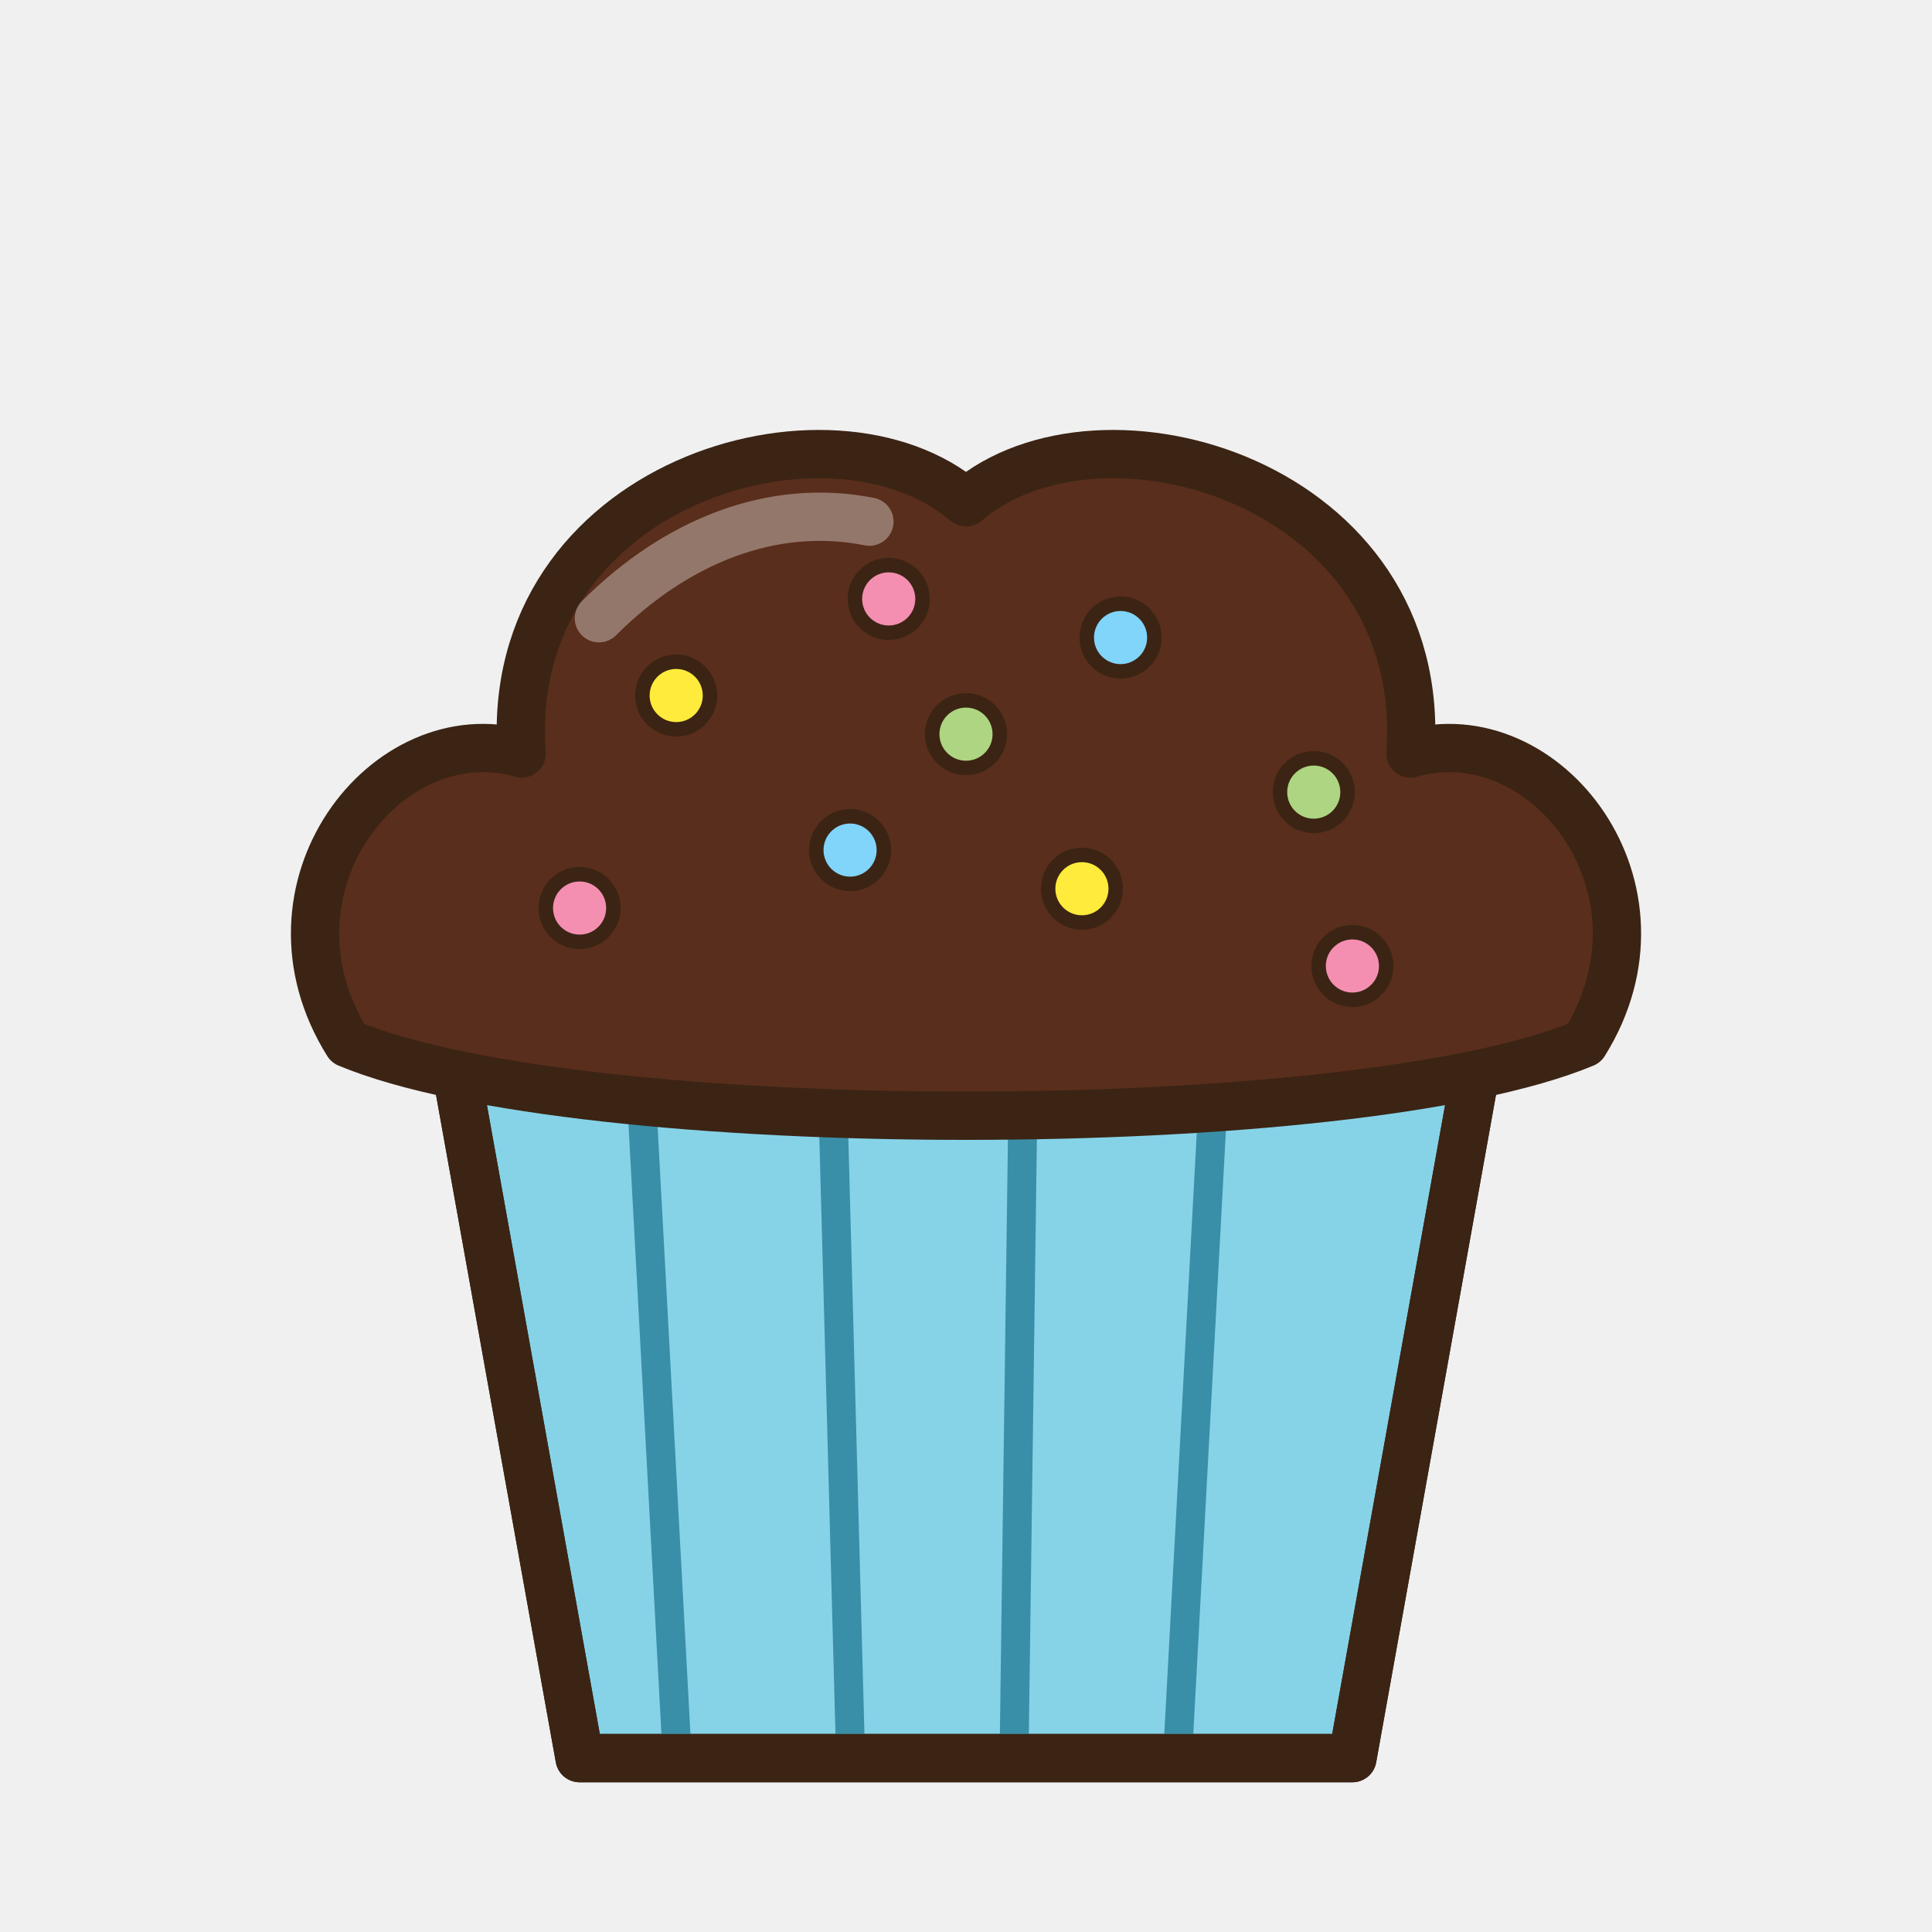
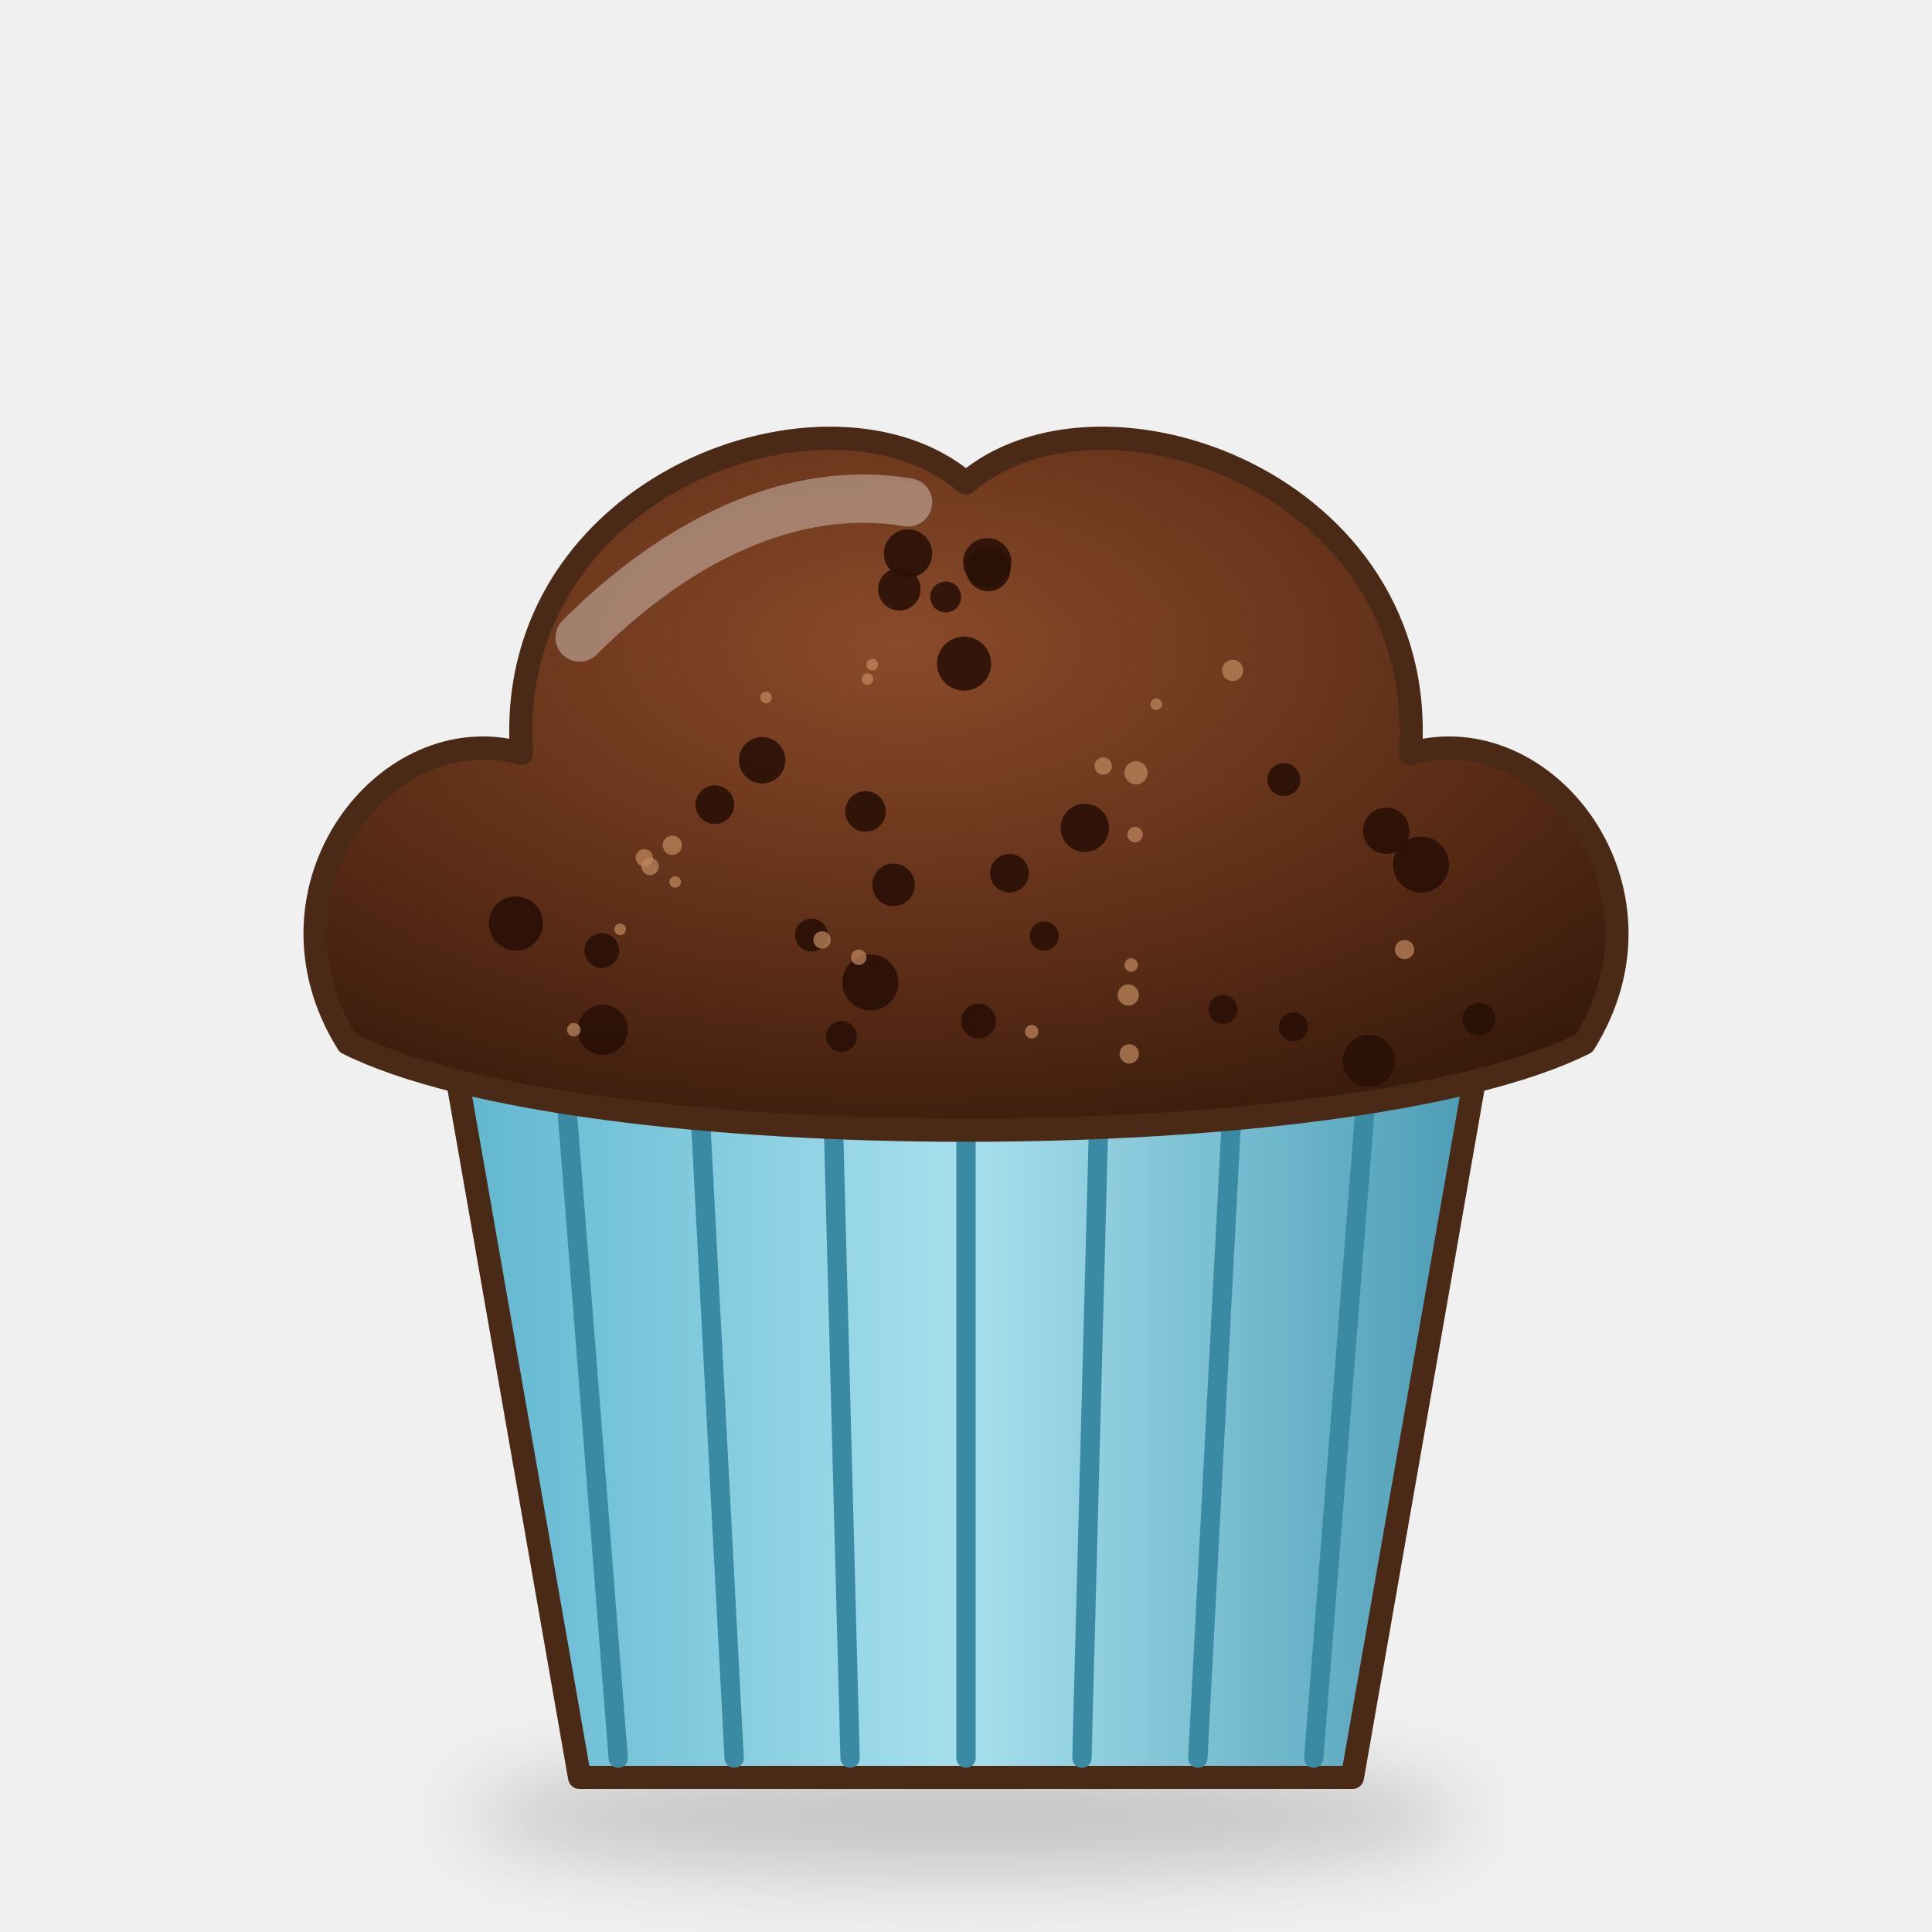
<svg xmlns="http://www.w3.org/2000/svg" width="200" height="200" viewBox="0 0 200 200" role="img" aria-label="Muffin">
-   <g stroke="#3b2414" stroke-width="5" stroke-linejoin="round" stroke-linecap="round">
-     <path d="M46 104 L154 104 L140 182 L60 182 Z" fill="#86d3e8" />
-     <path d="M66 106 L70 180" stroke-width="3" stroke="#3a8fa8" />
-     <path d="M86 106 L88 180" stroke-width="3" stroke="#3a8fa8" />
-     <path d="M106 106 L105 180" stroke-width="3" stroke="#3a8fa8" />
-     <path d="M126 106 L122 180" stroke-width="3" stroke="#3a8fa8" />
-     <path d="M46 104 L154 104 L140 182 L60 182 Z" fill="none" />
-     <path d="M36 108 C 26 92, 40 74, 54 78 C 52 50, 86 40, 100 52 C 114 40, 148 50, 146 78 C 160 74, 174 92, 164 108 C 140 118, 60 118, 36 108 Z" fill="#5a2e1c" />
-     <circle cx="70" cy="72" r="3.5" fill="#ffeb3b" stroke-width="1.5" />
-     <circle cx="92" cy="62" r="3.5" fill="#f48fb1" stroke-width="1.5" />
-     <circle cx="116" cy="66" r="3.5" fill="#81d4fa" stroke-width="1.5" />
-     <circle cx="136" cy="82" r="3.5" fill="#aed581" stroke-width="1.5" />
-     <circle cx="60" cy="94" r="3.5" fill="#f48fb1" stroke-width="1.5" />
-     <circle cx="88" cy="88" r="3.5" fill="#81d4fa" stroke-width="1.5" />
-     <circle cx="112" cy="92" r="3.5" fill="#ffeb3b" stroke-width="1.5" />
-     <circle cx="140" cy="100" r="3.5" fill="#f48fb1" stroke-width="1.5" />
-     <circle cx="100" cy="76" r="3.5" fill="#aed581" stroke-width="1.5" />
-     <path d="M62 64 C 70 56, 80 52, 90 54" fill="none" stroke="#fff" stroke-width="5" opacity="0.35" />
+   <defs>
+     <filter id="weich" x="-50%" y="-50%" width="200%" height="200%">
+       <feGaussianBlur stdDeviation="4" />
+     </filter>
+     <linearGradient id="pf19" x1="0" y1="0" x2="1" y2="0">
+       <stop offset="0" stop-color="#5fb6cf" />
+       <stop offset="0.5" stop-color="#a7e0ee" />
+       <stop offset="1" stop-color="#4a9bb4" />
+     </linearGradient>
+     <radialGradient id="ob19" cx="0.45" cy="0.3" r="0.8">
+       <stop offset="0" stop-color="#8a4a2a" />
+       <stop offset="0.6" stop-color="#5a2c16" />
+       <stop offset="1" stop-color="#33170a" />
+     </radialGradient>
+   </defs>
+   <ellipse cx="100" cy="188" rx="52" ry="6" fill="#000" opacity=".18" filter="url(#weich)" />
+   <g stroke="#4a2a16" stroke-width="2.4" stroke-linejoin="round" stroke-linecap="round">
+     <path d="M46 104 L154 104 L140 184 L60 184 Z" fill="url(#pf19)" />
+     <path d="M58 106 L64 182" stroke="#3a8aa4" stroke-width="2" />
+     <path d="M72 106 L76 182" stroke="#3a8aa4" stroke-width="2" />
+     <path d="M86 106 L88 182" stroke="#3a8aa4" stroke-width="2" />
+     <path d="M100 106 L100 182" stroke="#3a8aa4" stroke-width="2" />
+     <path d="M114 106 L112 182" stroke="#3a8aa4" stroke-width="2" />
+     <path d="M128 106 L124 182" stroke="#3a8aa4" stroke-width="2" />
+     <path d="M142 106 L136 182" stroke="#3a8aa4" stroke-width="2" />
+     <path d="M36 108 C 26 92, 40 74, 54 78 C 52 50, 86 38, 100 50 C 114 38, 148 50, 146 78 C 160 74, 174 92, 164 108 C 140 120, 60 120, 36 108 Z" fill="url(#ob19)" />
+     <circle cx="147.1" cy="89.5" r="2.9" fill="#2a1006" stroke="none" opacity="0.9" />
+     <circle cx="62.3" cy="98.4" r="1.8" fill="#2a1006" stroke="none" opacity="0.9" />
+     <circle cx="90.1" cy="101.7" r="2.9" fill="#2a1006" stroke="none" opacity="0.9" />
+     <circle cx="89.6" cy="84.0" r="2.1" fill="#2a1006" stroke="none" opacity="0.9" />
+     <circle cx="126.6" cy="104.5" r="1.5" fill="#2a1006" stroke="none" opacity="0.9" />
+     <circle cx="108.1" cy="96.9" r="1.5" fill="#2a1006" stroke="none" opacity="0.9" />
+     <circle cx="112.3" cy="85.7" r="2.5" fill="#2a1006" stroke="none" opacity="0.9" />
+     <circle cx="78.9" cy="78.7" r="2.4" fill="#2a1006" stroke="none" opacity="0.9" />
+     <circle cx="92.5" cy="91.6" r="2.2" fill="#2a1006" stroke="none" opacity="0.9" />
+     <circle cx="94.0" cy="57.3" r="2.5" fill="#2a1006" stroke="none" opacity="0.9" />
+     <circle cx="99.8" cy="68.7" r="2.8" fill="#2a1006" stroke="none" opacity="0.9" />
+     <circle cx="132.9" cy="80.7" r="1.7" fill="#2a1006" stroke="none" opacity="0.9" />
+     <circle cx="97.9" cy="61.8" r="1.6" fill="#2a1006" stroke="none" opacity="0.9" />
+     <circle cx="93.1" cy="61.0" r="2.2" fill="#2a1006" stroke="none" opacity="0.9" />
+     <circle cx="102.2" cy="58.2" r="2.5" fill="#2a1006" stroke="none" opacity="0.9" />
+     <circle cx="53.4" cy="95.6" r="2.8" fill="#2a1006" stroke="none" opacity="0.9" />
+     <circle cx="102.3" cy="58.9" r="2.3" fill="#2a1006" stroke="none" opacity="0.9" />
+     <circle cx="87.1" cy="107.3" r="1.6" fill="#2a1006" stroke="none" opacity="0.9" />
+     <circle cx="141.7" cy="109.8" r="2.7" fill="#2a1006" stroke="none" opacity="0.9" />
+     <circle cx="153.1" cy="105.5" r="1.7" fill="#2a1006" stroke="none" opacity="0.9" />
+     <circle cx="133.9" cy="106.3" r="1.5" fill="#2a1006" stroke="none" opacity="0.9" />
+     <circle cx="84.0" cy="96.8" r="1.7" fill="#2a1006" stroke="none" opacity="0.9" />
+     <circle cx="101.3" cy="105.7" r="1.8" fill="#2a1006" stroke="none" opacity="0.9" />
+     <circle cx="74.0" cy="83.3" r="2.0" fill="#2a1006" stroke="none" opacity="0.9" />
+     <circle cx="62.4" cy="106.6" r="2.6" fill="#2a1006" stroke="none" opacity="0.9" />
+     <circle cx="104.5" cy="90.4" r="2.0" fill="#2a1006" stroke="none" opacity="0.9" />
+     <circle cx="143.5" cy="86.0" r="2.4" fill="#2a1006" stroke="none" opacity="0.9" />
+     <circle cx="88.9" cy="99.1" r="0.8" fill="#c08a60" stroke="none" opacity="0.7" />
+     <circle cx="85.1" cy="97.3" r="0.9" fill="#c08a60" stroke="none" opacity="0.7" />
+     <circle cx="64.2" cy="96.2" r="0.6" fill="#c08a60" stroke="none" opacity="0.7" />
+     <circle cx="116.9" cy="109.1" r="1.0" fill="#c08a60" stroke="none" opacity="0.7" />
+     <circle cx="119.7" cy="72.9" r="0.6" fill="#c08a60" stroke="none" opacity="0.7" />
+     <circle cx="114.2" cy="79.3" r="0.9" fill="#c08a60" stroke="none" opacity="0.7" />
+     <circle cx="69.9" cy="91.3" r="0.6" fill="#c08a60" stroke="none" opacity="0.7" />
+     <circle cx="69.6" cy="87.5" r="1.0" fill="#c08a60" stroke="none" opacity="0.7" />
+     <circle cx="67.3" cy="89.7" r="0.9" fill="#c08a60" stroke="none" opacity="0.7" />
+     <circle cx="59.4" cy="106.6" r="0.7" fill="#c08a60" stroke="none" opacity="0.7" />
+     <circle cx="116.8" cy="103.0" r="1.1" fill="#c08a60" stroke="none" opacity="0.7" />
+     <circle cx="89.8" cy="70.3" r="0.6" fill="#c08a60" stroke="none" opacity="0.7" />
+     <circle cx="117.5" cy="86.4" r="0.8" fill="#c08a60" stroke="none" opacity="0.7" />
+     <circle cx="117.6" cy="80.0" r="1.2" fill="#c08a60" stroke="none" opacity="0.7" />
+     <circle cx="127.6" cy="69.4" r="1.1" fill="#c08a60" stroke="none" opacity="0.7" />
+     <circle cx="90.3" cy="68.8" r="0.6" fill="#c08a60" stroke="none" opacity="0.7" />
+     <circle cx="106.8" cy="106.8" r="0.7" fill="#c08a60" stroke="none" opacity="0.7" />
+     <circle cx="66.7" cy="88.8" r="0.9" fill="#c08a60" stroke="none" opacity="0.7" />
+     <circle cx="117.1" cy="99.9" r="0.7" fill="#c08a60" stroke="none" opacity="0.7" />
+     <circle cx="79.3" cy="72.2" r="0.6" fill="#c08a60" stroke="none" opacity="0.7" />
+     <circle cx="145.4" cy="98.3" r="1.0" fill="#c08a60" stroke="none" opacity="0.7" />
+     <path d="M60 66 C 70 56, 82 50, 94 52" fill="none" stroke="#fff" stroke-width="5" opacity="0.35" />
  </g>
</svg>
